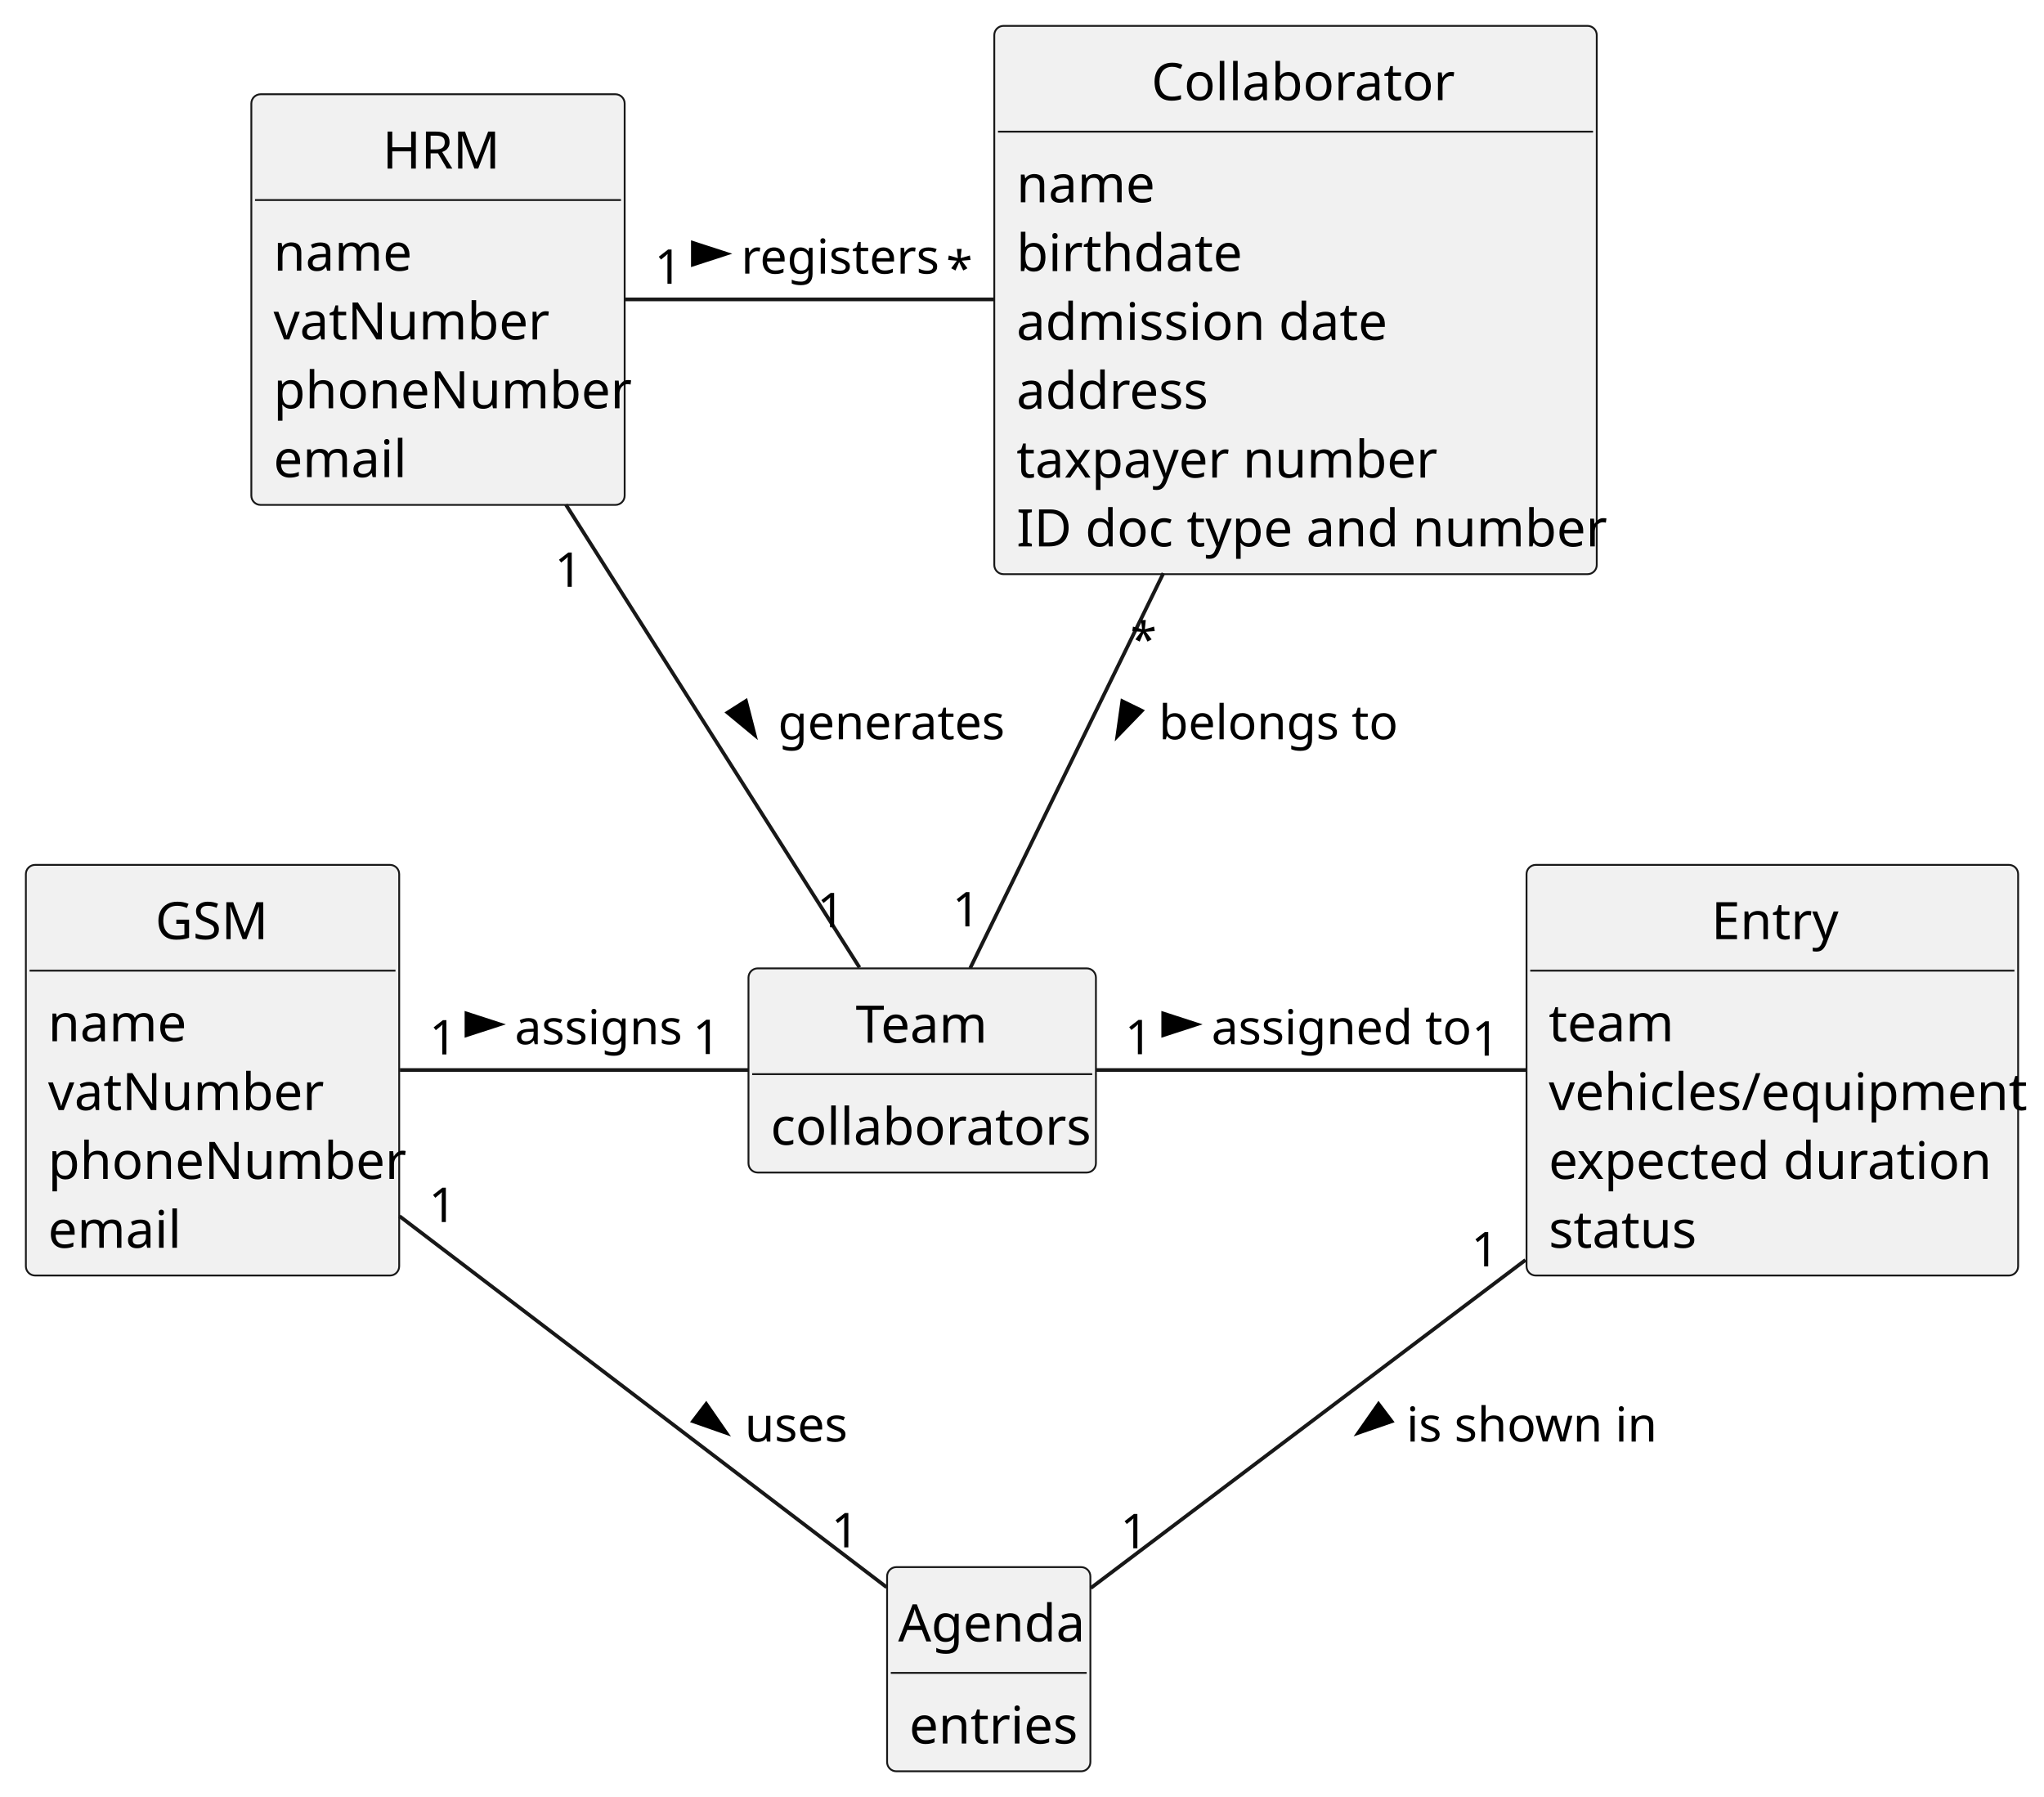
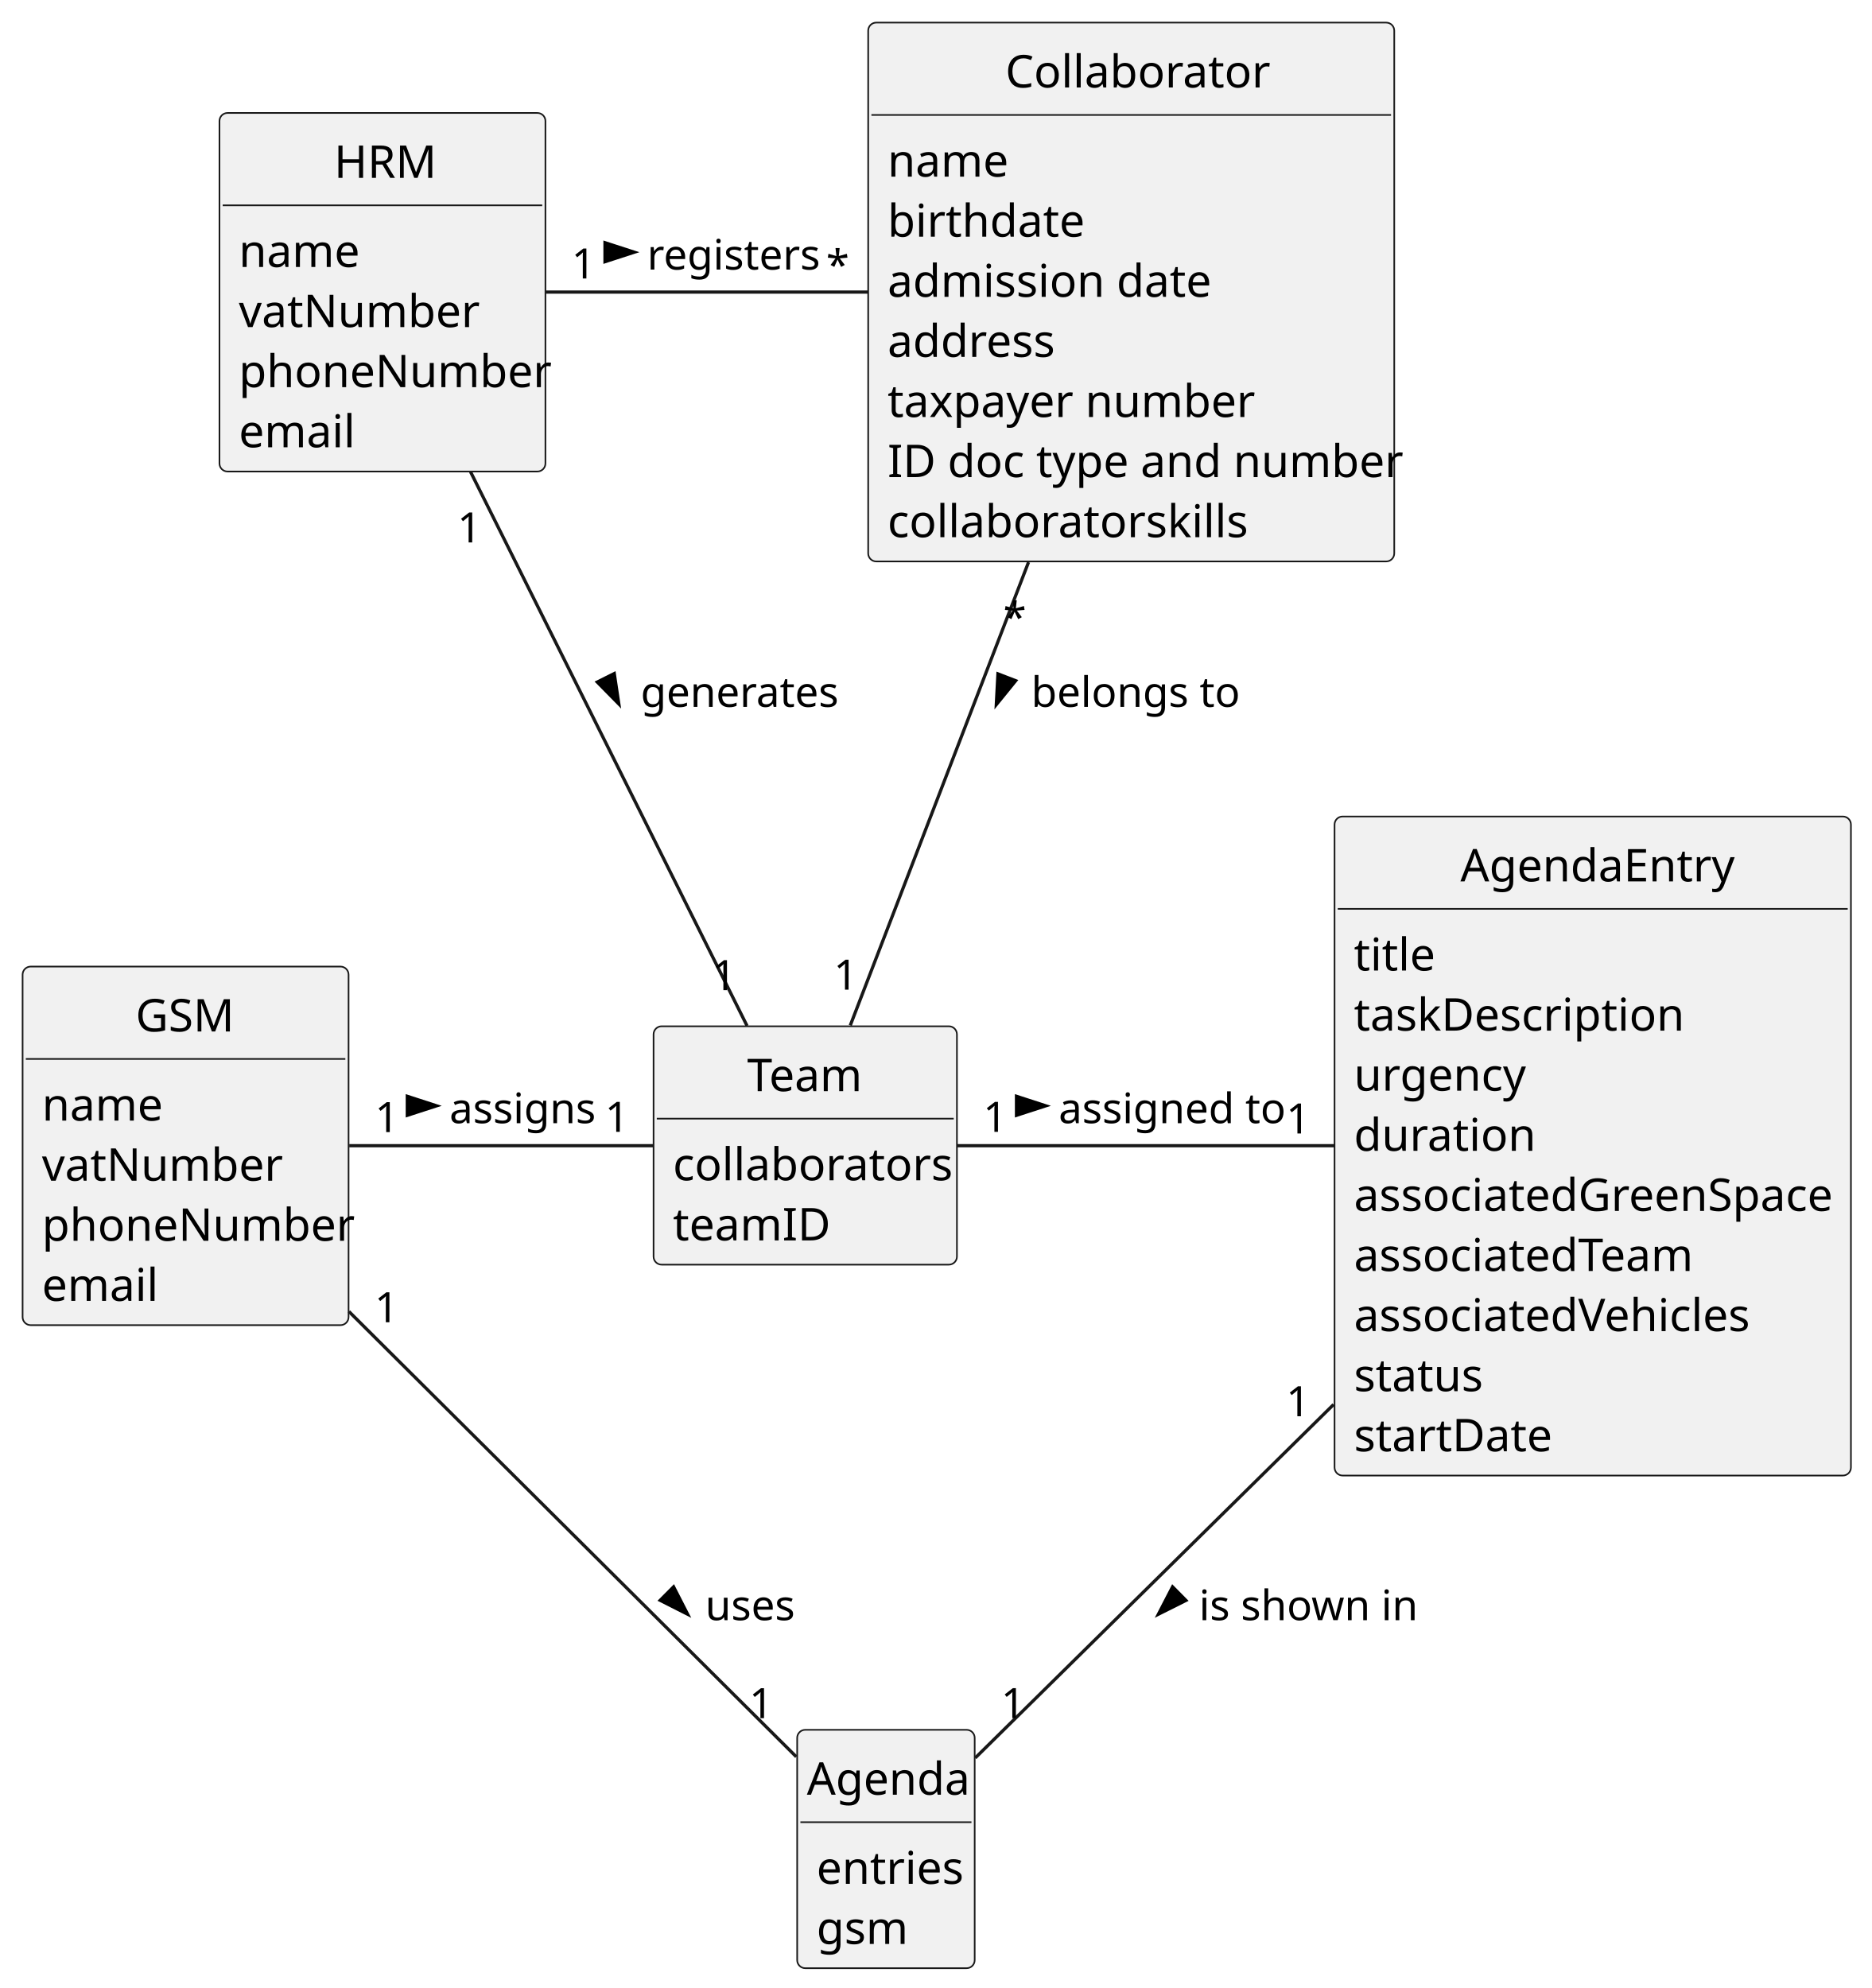
- <svg xmlns="http://www.w3.org/2000/svg" contentStyleType="text/css" height="486px" preserveAspectRatio="none" style="width:553px;height:486px;background:#FFFFFF;" version="1.1" viewBox="0 0 553 486" width="553px" zoomAndPan="magnify">
+ <svg xmlns="http://www.w3.org/2000/svg" contentStyleType="text/css" height="616px" preserveAspectRatio="none" style="width:580px;height:616px;background:#FFFFFF;" version="1.1" viewBox="0 0 580 616" width="580px" zoomAndPan="magnify">
  <defs />
  <g>
    <g id="elem_GSM">
-       <rect codeLine="18" fill="#F1F1F1" height="111.106" id="GSM" rx="2.5" ry="2.5" style="stroke:#181818;stroke-width:0.5;" width="101" x="7" y="234" />
-       <text fill="#000000" font-family="sans-serif" font-size="14" lengthAdjust="spacing" textLength="31" x="42" y="254.107">GSM</text>
-       <line style="stroke:#181818;stroke-width:0.5;" x1="8" x2="107" y1="262.621" y2="262.621" />
-       <text fill="#000000" font-family="sans-serif" font-size="14" lengthAdjust="spacing" textLength="35" x="13" y="281.728">name</text>
-       <text fill="#000000" font-family="sans-serif" font-size="14" lengthAdjust="spacing" textLength="68" x="13" y="300.35">vatNumber</text>
-       <text fill="#000000" font-family="sans-serif" font-size="14" lengthAdjust="spacing" textLength="89" x="13" y="318.971">phoneNumber</text>
-       <text fill="#000000" font-family="sans-serif" font-size="14" lengthAdjust="spacing" textLength="33" x="13" y="337.592">email</text>
+       <rect codeLine="18" fill="#F1F1F1" height="111.106" id="GSM" rx="2.5" ry="2.5" style="stroke:#181818;stroke-width:0.5;" width="101" x="7" y="299.5" />
+       <text fill="#000000" font-family="sans-serif" font-size="14" lengthAdjust="spacing" textLength="31" x="42" y="319.607">GSM</text>
+       <line style="stroke:#181818;stroke-width:0.5;" x1="8" x2="107" y1="328.121" y2="328.121" />
+       <text fill="#000000" font-family="sans-serif" font-size="14" lengthAdjust="spacing" textLength="35" x="13" y="347.228">name</text>
+       <text fill="#000000" font-family="sans-serif" font-size="14" lengthAdjust="spacing" textLength="68" x="13" y="365.85">vatNumber</text>
+       <text fill="#000000" font-family="sans-serif" font-size="14" lengthAdjust="spacing" textLength="89" x="13" y="384.471">phoneNumber</text>
+       <text fill="#000000" font-family="sans-serif" font-size="14" lengthAdjust="spacing" textLength="33" x="13" y="403.092">email</text>
    </g>
    <g id="elem_HRM">
-       <rect codeLine="25" fill="#F1F1F1" height="111.106" id="HRM" rx="2.5" ry="2.5" style="stroke:#181818;stroke-width:0.5;" width="101" x="68" y="25.5" />
-       <text fill="#000000" font-family="sans-serif" font-size="14" lengthAdjust="spacing" textLength="30" x="103.5" y="45.607">HRM</text>
-       <line style="stroke:#181818;stroke-width:0.5;" x1="69" x2="168" y1="54.121" y2="54.121" />
-       <text fill="#000000" font-family="sans-serif" font-size="14" lengthAdjust="spacing" textLength="35" x="74" y="73.228">name</text>
-       <text fill="#000000" font-family="sans-serif" font-size="14" lengthAdjust="spacing" textLength="68" x="74" y="91.85">vatNumber</text>
-       <text fill="#000000" font-family="sans-serif" font-size="14" lengthAdjust="spacing" textLength="89" x="74" y="110.471">phoneNumber</text>
-       <text fill="#000000" font-family="sans-serif" font-size="14" lengthAdjust="spacing" textLength="33" x="74" y="129.092">email</text>
+       <rect codeLine="25" fill="#F1F1F1" height="111.106" id="HRM" rx="2.5" ry="2.5" style="stroke:#181818;stroke-width:0.5;" width="101" x="68" y="35" />
+       <text fill="#000000" font-family="sans-serif" font-size="14" lengthAdjust="spacing" textLength="30" x="103.5" y="55.107">HRM</text>
+       <line style="stroke:#181818;stroke-width:0.5;" x1="69" x2="168" y1="63.621" y2="63.621" />
+       <text fill="#000000" font-family="sans-serif" font-size="14" lengthAdjust="spacing" textLength="35" x="74" y="82.728">name</text>
+       <text fill="#000000" font-family="sans-serif" font-size="14" lengthAdjust="spacing" textLength="68" x="74" y="101.35">vatNumber</text>
+       <text fill="#000000" font-family="sans-serif" font-size="14" lengthAdjust="spacing" textLength="89" x="74" y="119.971">phoneNumber</text>
+       <text fill="#000000" font-family="sans-serif" font-size="14" lengthAdjust="spacing" textLength="33" x="74" y="138.592">email</text>
    </g>
    <g id="elem_Team">
-       <rect codeLine="32" fill="#F1F1F1" height="55.242" id="Team" rx="2.5" ry="2.5" style="stroke:#181818;stroke-width:0.5;" width="94" x="202.5" y="262" />
-       <text fill="#000000" font-family="sans-serif" font-size="14" lengthAdjust="spacing" textLength="36" x="231.5" y="282.107">Team</text>
-       <line style="stroke:#181818;stroke-width:0.5;" x1="203.5" x2="295.5" y1="290.621" y2="290.621" />
-       <text fill="#000000" font-family="sans-serif" font-size="14" lengthAdjust="spacing" textLength="82" x="208.5" y="309.728">collaborators</text>
+       <rect codeLine="32" fill="#F1F1F1" height="73.863" id="Team" rx="2.5" ry="2.5" style="stroke:#181818;stroke-width:0.5;" width="94" x="202.5" y="318" />
+       <text fill="#000000" font-family="sans-serif" font-size="14" lengthAdjust="spacing" textLength="36" x="231.5" y="338.107">Team</text>
+       <line style="stroke:#181818;stroke-width:0.5;" x1="203.5" x2="295.5" y1="346.621" y2="346.621" />
+       <text fill="#000000" font-family="sans-serif" font-size="14" lengthAdjust="spacing" textLength="82" x="208.5" y="365.728">collaborators</text>
+       <text fill="#000000" font-family="sans-serif" font-size="14" lengthAdjust="spacing" textLength="44" x="208.5" y="384.35">teamID</text>
    </g>
-     <g id="elem_Entry">
-       <rect codeLine="36" fill="#F1F1F1" height="111.106" id="Entry" rx="2.5" ry="2.5" style="stroke:#181818;stroke-width:0.5;" width="133" x="413" y="234" />
-       <text fill="#000000" font-family="sans-serif" font-size="14" lengthAdjust="spacing" textLength="33" x="463" y="254.107">Entry</text>
-       <line style="stroke:#181818;stroke-width:0.5;" x1="414" x2="545" y1="262.621" y2="262.621" />
-       <text fill="#000000" font-family="sans-serif" font-size="14" lengthAdjust="spacing" textLength="31" x="419" y="281.728">team</text>
-       <text fill="#000000" font-family="sans-serif" font-size="14" lengthAdjust="spacing" textLength="121" x="419" y="300.35">vehicles/equipment</text>
-       <text fill="#000000" font-family="sans-serif" font-size="14" lengthAdjust="spacing" textLength="113" x="419" y="318.971">expected duration</text>
-       <text fill="#000000" font-family="sans-serif" font-size="14" lengthAdjust="spacing" textLength="38" x="419" y="337.592">status</text>
+     <g id="elem_AgendaEntry">
+       <rect codeLine="37" fill="#F1F1F1" height="204.211" id="AgendaEntry" rx="2.5" ry="2.5" style="stroke:#181818;stroke-width:0.5;" width="160" x="413.5" y="253" />
+       <text fill="#000000" font-family="sans-serif" font-size="14" lengthAdjust="spacing" textLength="82" x="452.5" y="273.107">AgendaEntry</text>
+       <line style="stroke:#181818;stroke-width:0.5;" x1="414.5" x2="572.5" y1="281.621" y2="281.621" />
+       <text fill="#000000" font-family="sans-serif" font-size="14" lengthAdjust="spacing" textLength="22" x="419.5" y="300.728">title</text>
+       <text fill="#000000" font-family="sans-serif" font-size="14" lengthAdjust="spacing" textLength="97" x="419.5" y="319.35">taskDescription</text>
+       <text fill="#000000" font-family="sans-serif" font-size="14" lengthAdjust="spacing" textLength="51" x="419.5" y="337.971">urgency</text>
+       <text fill="#000000" font-family="sans-serif" font-size="14" lengthAdjust="spacing" textLength="52" x="419.5" y="356.592">duration</text>
+       <text fill="#000000" font-family="sans-serif" font-size="14" lengthAdjust="spacing" textLength="148" x="419.5" y="375.213">associatedGreenSpace</text>
+       <text fill="#000000" font-family="sans-serif" font-size="14" lengthAdjust="spacing" textLength="104" x="419.5" y="393.834">associatedTeam</text>
+       <text fill="#000000" font-family="sans-serif" font-size="14" lengthAdjust="spacing" textLength="121" x="419.5" y="412.455">associatedVehicles</text>
+       <text fill="#000000" font-family="sans-serif" font-size="14" lengthAdjust="spacing" textLength="38" x="419.5" y="431.076">status</text>
+       <text fill="#000000" font-family="sans-serif" font-size="14" lengthAdjust="spacing" textLength="58" x="419.5" y="449.697">startDate</text>
    </g>
    <g id="elem_Agenda">
-       <rect codeLine="43" fill="#F1F1F1" height="55.242" id="Agenda" rx="2.5" ry="2.5" style="stroke:#181818;stroke-width:0.5;" width="55" x="240" y="424" />
-       <text fill="#000000" font-family="sans-serif" font-size="14" lengthAdjust="spacing" textLength="49" x="243" y="444.107">Agenda</text>
-       <line style="stroke:#181818;stroke-width:0.5;" x1="241" x2="294" y1="452.621" y2="452.621" />
-       <text fill="#000000" font-family="sans-serif" font-size="14" lengthAdjust="spacing" textLength="43" x="246" y="471.728">entries</text>
+       <rect codeLine="49" fill="#F1F1F1" height="73.863" id="Agenda" rx="2.5" ry="2.5" style="stroke:#181818;stroke-width:0.5;" width="55" x="247" y="536" />
+       <text fill="#000000" font-family="sans-serif" font-size="14" lengthAdjust="spacing" textLength="49" x="250" y="556.107">Agenda</text>
+       <line style="stroke:#181818;stroke-width:0.5;" x1="248" x2="301" y1="564.621" y2="564.621" />
+       <text fill="#000000" font-family="sans-serif" font-size="14" lengthAdjust="spacing" textLength="43" x="253" y="583.729">entries</text>
+       <text fill="#000000" font-family="sans-serif" font-size="14" lengthAdjust="spacing" textLength="26" x="253" y="602.35">gsm</text>
    </g>
    <g id="elem_Collaborator">
-       <rect codeLine="47" fill="#F1F1F1" height="148.348" id="Collaborator" rx="2.5" ry="2.5" style="stroke:#181818;stroke-width:0.5;" width="163" x="269" y="7" />
+       <rect codeLine="54" fill="#F1F1F1" height="166.969" id="Collaborator" rx="2.5" ry="2.5" style="stroke:#181818;stroke-width:0.5;" width="163" x="269" y="7" />
      <text fill="#000000" font-family="sans-serif" font-size="14" lengthAdjust="spacing" textLength="78" x="311.5" y="27.107">Collaborator</text>
      <line style="stroke:#181818;stroke-width:0.5;" x1="270" x2="431" y1="35.621" y2="35.621" />
      <text fill="#000000" font-family="sans-serif" font-size="14" lengthAdjust="spacing" textLength="35" x="275" y="54.728">name</text>
      <text fill="#000000" font-family="sans-serif" font-size="14" lengthAdjust="spacing" textLength="56" x="275" y="73.35">birthdate</text>
      <text fill="#000000" font-family="sans-serif" font-size="14" lengthAdjust="spacing" textLength="95" x="275" y="91.971">admission date</text>
      <text fill="#000000" font-family="sans-serif" font-size="14" lengthAdjust="spacing" textLength="51" x="275" y="110.592">address</text>
      <text fill="#000000" font-family="sans-serif" font-size="14" lengthAdjust="spacing" textLength="106" x="275" y="129.213">taxpayer number</text>
      <text fill="#000000" font-family="sans-serif" font-size="14" lengthAdjust="spacing" textLength="151" x="275" y="147.834">ID doc type and number</text>
+       <text fill="#000000" font-family="sans-serif" font-size="14" lengthAdjust="spacing" textLength="105" x="275" y="166.455">collaboratorskills</text>
    </g>
    <g id="link_HRM_Team">
-       <path codeLine="63" d="M153.09,136.53 C178.71,176.91 212.52,230.21 232.54,261.77 " fill="none" id="HRM-Team" style="stroke:#181818;stroke-width:1.0;" />
-       <polygon fill="#000000" points="204.178,198.868,201.815,189.655,196.851,192.804,204.178,198.868" style="stroke:#000000;stroke-width:1.0;" />
-       <text fill="#000000" font-family="sans-serif" font-size="13" lengthAdjust="spacing" textLength="57" x="210.5" y="200.028">generates</text>
-       <text fill="#000000" font-family="sans-serif" font-size="13" lengthAdjust="spacing" textLength="7" x="150.073" y="158.774">1</text>
-       <text fill="#000000" font-family="sans-serif" font-size="13" lengthAdjust="spacing" textLength="7" x="221.064" y="250.878">1</text>
+       <path codeLine="71" d="M145.8,146.21 C171.52,197.75 209.32,273.49 231.47,317.87 " fill="none" id="HRM-Team" style="stroke:#181818;stroke-width:1.0;" />
+       <polygon fill="#000000" points="191.733,218.119,190.323,208.714,185.064,211.339,191.733,218.119" style="stroke:#000000;stroke-width:1.0;" />
+       <text fill="#000000" font-family="sans-serif" font-size="13" lengthAdjust="spacing" textLength="57" x="198.5" y="219.028">generates</text>
+       <text fill="#000000" font-family="sans-serif" font-size="13" lengthAdjust="spacing" textLength="7" x="141.701" y="168.075">1</text>
+       <text fill="#000000" font-family="sans-serif" font-size="13" lengthAdjust="spacing" textLength="7" x="220.635" y="306.809">1</text>
    </g>
    <g id="link_GSM_Team">
-       <path codeLine="64" d="M108.2,289.5 C137.42,289.5 173.9,289.5 202.48,289.5 " fill="none" id="GSM-Team" style="stroke:#181818;stroke-width:1.0;" />
-       <polygon fill="#000000" points="135.25,277.146,126.205,274.207,126.205,280.084,135.25,277.146" style="stroke:#000000;stroke-width:1.0;" />
-       <text fill="#000000" font-family="sans-serif" font-size="13" lengthAdjust="spacing" textLength="45" x="139.25" y="282.528">assigns</text>
-       <text fill="#000000" font-family="sans-serif" font-size="13" lengthAdjust="spacing" textLength="7" x="116.161" y="285.293">1</text>
-       <text fill="#000000" font-family="sans-serif" font-size="13" lengthAdjust="spacing" textLength="7" x="187.428" y="285.178">1</text>
+       <path codeLine="72" d="M108.2,355 C137.42,355 173.9,355 202.48,355 " fill="none" id="GSM-Team" style="stroke:#181818;stroke-width:1.0;" />
+       <polygon fill="#000000" points="135.25,342.646,126.205,339.707,126.205,345.584,135.25,342.646" style="stroke:#000000;stroke-width:1.0;" />
+       <text fill="#000000" font-family="sans-serif" font-size="13" lengthAdjust="spacing" textLength="45" x="139.25" y="348.028">assigns</text>
+       <text fill="#000000" font-family="sans-serif" font-size="13" lengthAdjust="spacing" textLength="7" x="116.161" y="350.793">1</text>
+       <text fill="#000000" font-family="sans-serif" font-size="13" lengthAdjust="spacing" textLength="7" x="187.428" y="350.708">1</text>
    </g>
-     <g id="link_Team_Entry">
-       <path codeLine="65" d="M296.6,289.5 C330.11,289.5 375.61,289.5 412.85,289.5 " fill="none" id="Team-Entry" style="stroke:#181818;stroke-width:1.0;" />
-       <polygon fill="#000000" points="323.75,277.146,314.705,274.207,314.705,280.084,323.75,277.146" style="stroke:#000000;stroke-width:1.0;" />
-       <text fill="#000000" font-family="sans-serif" font-size="13" lengthAdjust="spacing" textLength="67" x="327.75" y="282.528">assigned to</text>
-       <text fill="#000000" font-family="sans-serif" font-size="13" lengthAdjust="spacing" textLength="7" x="304.348" y="285.231">1</text>
-       <text fill="#000000" font-family="sans-serif" font-size="13" lengthAdjust="spacing" textLength="7" x="398.177" y="285.609">1</text>
+     <g id="link_Team_AgendaEntry">
+       <path codeLine="73" d="M296.55,355 C329.64,355 374.76,355 413.46,355 " fill="none" id="Team-AgendaEntry" style="stroke:#181818;stroke-width:1.0;" />
+       <polygon fill="#000000" points="324,342.646,314.955,339.707,314.955,345.584,324,342.646" style="stroke:#000000;stroke-width:1.0;" />
+       <text fill="#000000" font-family="sans-serif" font-size="13" lengthAdjust="spacing" textLength="67" x="328" y="348.028">assigned to</text>
+       <text fill="#000000" font-family="sans-serif" font-size="13" lengthAdjust="spacing" textLength="7" x="304.606" y="350.708">1</text>
+       <text fill="#000000" font-family="sans-serif" font-size="13" lengthAdjust="spacing" textLength="7" x="398.498" y="351.222">1</text>
    </g>
    <g id="link_GSM_Agenda">
-       <path codeLine="66" d="M108.07,329.03 C149.45,360.56 206.43,403.97 239.88,429.45 " fill="none" id="GSM-Agenda" style="stroke:#181818;stroke-width:1.0;" />
-       <polygon fill="#000000" points="196.477,387.676,191.063,379.856,187.501,384.532,196.477,387.676" style="stroke:#000000;stroke-width:1.0;" />
-       <text fill="#000000" font-family="sans-serif" font-size="13" lengthAdjust="spacing" textLength="28" x="201.5" y="390.028">uses</text>
-       <text fill="#000000" font-family="sans-serif" font-size="13" lengthAdjust="spacing" textLength="7" x="116.011" y="330.63">1</text>
-       <text fill="#000000" font-family="sans-serif" font-size="13" lengthAdjust="spacing" textLength="7" x="224.905" y="418.656">1</text>
+       <path codeLine="74" d="M108.1,406.37 C151.31,449.38 211.84,509.63 246.73,544.36 " fill="none" id="GSM-Agenda" style="stroke:#181818;stroke-width:1.0;" />
+       <polygon fill="#000000" points="213.044,500.173,208.706,491.709,204.56,495.875,213.044,500.173" style="stroke:#000000;stroke-width:1.0;" />
+       <text fill="#000000" font-family="sans-serif" font-size="13" lengthAdjust="spacing" textLength="28" x="218.5" y="502.028">uses</text>
+       <text fill="#000000" font-family="sans-serif" font-size="13" lengthAdjust="spacing" textLength="7" x="116.046" y="409.709">1</text>
+       <text fill="#000000" font-family="sans-serif" font-size="13" lengthAdjust="spacing" textLength="7" x="232.108" y="532.388">1</text>
    </g>
-     <g id="link_Entry_Agenda">
-       <path codeLine="67" d="M412.71,340.91 C373.02,370.86 324.8,407.26 295.13,429.65 " fill="none" id="Entry-Agenda" style="stroke:#181818;stroke-width:1.0;" />
-       <polygon fill="#000000" points="367.509,387.658,376.499,384.555,372.958,379.863,367.509,387.658" style="stroke:#000000;stroke-width:1.0;" />
-       <text fill="#000000" font-family="sans-serif" font-size="13" lengthAdjust="spacing" textLength="65" x="380.5" y="390.028">is shown in</text>
-       <text fill="#000000" font-family="sans-serif" font-size="13" lengthAdjust="spacing" textLength="7" x="398.022" y="342.642">1</text>
-       <text fill="#000000" font-family="sans-serif" font-size="13" lengthAdjust="spacing" textLength="7" x="303.107" y="418.907">1</text>
+     <g id="link_AgendaEntry_Agenda">
+       <path codeLine="75" d="M413.2,435.2 C374.25,473.61 330,517.26 302.17,544.71 " fill="none" id="AgendaEntry-Agenda" style="stroke:#181818;stroke-width:1.0;" />
+       <polygon fill="#000000" points="358.94,500.157,367.444,495.897,363.316,491.713,358.94,500.157" style="stroke:#000000;stroke-width:1.0;" />
+       <text fill="#000000" font-family="sans-serif" font-size="13" lengthAdjust="spacing" textLength="65" x="371.5" y="502.028">is shown in</text>
+       <text fill="#000000" font-family="sans-serif" font-size="13" lengthAdjust="spacing" textLength="7" x="398.475" y="438.842">1</text>
+       <text fill="#000000" font-family="sans-serif" font-size="13" lengthAdjust="spacing" textLength="7" x="310.157" y="532.366">1</text>
    </g>
    <g id="link_Collaborator_Team">
-       <path codeLine="68" d="M314.75,155.09 C296.59,192.22 275.64,235.05 262.48,261.95 " fill="none" id="Collaborator-Team" style="stroke:#181818;stroke-width:1.0;" />
-       <polygon fill="#000000" points="302.303,199.137,308.917,192.303,303.637,189.72,302.303,199.137" style="stroke:#000000;stroke-width:1.0;" />
-       <text fill="#000000" font-family="sans-serif" font-size="13" lengthAdjust="spacing" textLength="60" x="313.5" y="200.028">belongs to</text>
-       <text fill="#000000" font-family="sans-serif" font-size="13" lengthAdjust="spacing" textLength="5" x="305.805" y="177.632">*</text>
-       <text fill="#000000" font-family="sans-serif" font-size="13" lengthAdjust="spacing" textLength="7" x="257.672" y="250.647">1</text>
+       <path codeLine="76" d="M318.68,174.2 C300.12,222.44 277.64,280.86 263.45,317.74 " fill="none" id="Collaborator-Team" style="stroke:#181818;stroke-width:1.0;" />
+       <polygon fill="#000000" points="308.704,218.312,314.695,210.926,309.21,208.815,308.704,218.312" style="stroke:#000000;stroke-width:1.0;" />
+       <text fill="#000000" font-family="sans-serif" font-size="13" lengthAdjust="spacing" textLength="60" x="319.5" y="219.028">belongs to</text>
+       <text fill="#000000" font-family="sans-serif" font-size="13" lengthAdjust="spacing" textLength="5" x="310.838" y="195.877">*</text>
+       <text fill="#000000" font-family="sans-serif" font-size="13" lengthAdjust="spacing" textLength="7" x="258.311" y="306.655">1</text>
    </g>
    <g id="link_HRM_Collaborator">
-       <path codeLine="69" d="M169.13,81 C198.33,81 235.73,81 268.98,81 " fill="none" id="HRM-Collaborator" style="stroke:#181818;stroke-width:1.0;" />
-       <polygon fill="#000000" points="196.5,68.645,187.455,65.707,187.455,71.584,196.5,68.645" style="stroke:#000000;stroke-width:1.0;" />
-       <text fill="#000000" font-family="sans-serif" font-size="13" lengthAdjust="spacing" textLength="50" x="200.5" y="74.028">registers</text>
-       <text fill="#000000" font-family="sans-serif" font-size="13" lengthAdjust="spacing" textLength="7" x="177.08" y="76.793">1</text>
-       <text fill="#000000" font-family="sans-serif" font-size="13" lengthAdjust="spacing" textLength="5" x="255.972" y="77.216">*</text>
+       <path codeLine="77" d="M169.13,90.5 C198.33,90.5 235.73,90.5 268.98,90.5 " fill="none" id="HRM-Collaborator" style="stroke:#181818;stroke-width:1.0;" />
+       <polygon fill="#000000" points="196.5,78.145,187.455,75.207,187.455,81.084,196.5,78.145" style="stroke:#000000;stroke-width:1.0;" />
+       <text fill="#000000" font-family="sans-serif" font-size="13" lengthAdjust="spacing" textLength="50" x="200.5" y="83.528">registers</text>
+       <text fill="#000000" font-family="sans-serif" font-size="13" lengthAdjust="spacing" textLength="7" x="177.08" y="86.293">1</text>
+       <text fill="#000000" font-family="sans-serif" font-size="13" lengthAdjust="spacing" textLength="5" x="255.972" y="86.734">*</text>
    </g>
  </g>
</svg>
